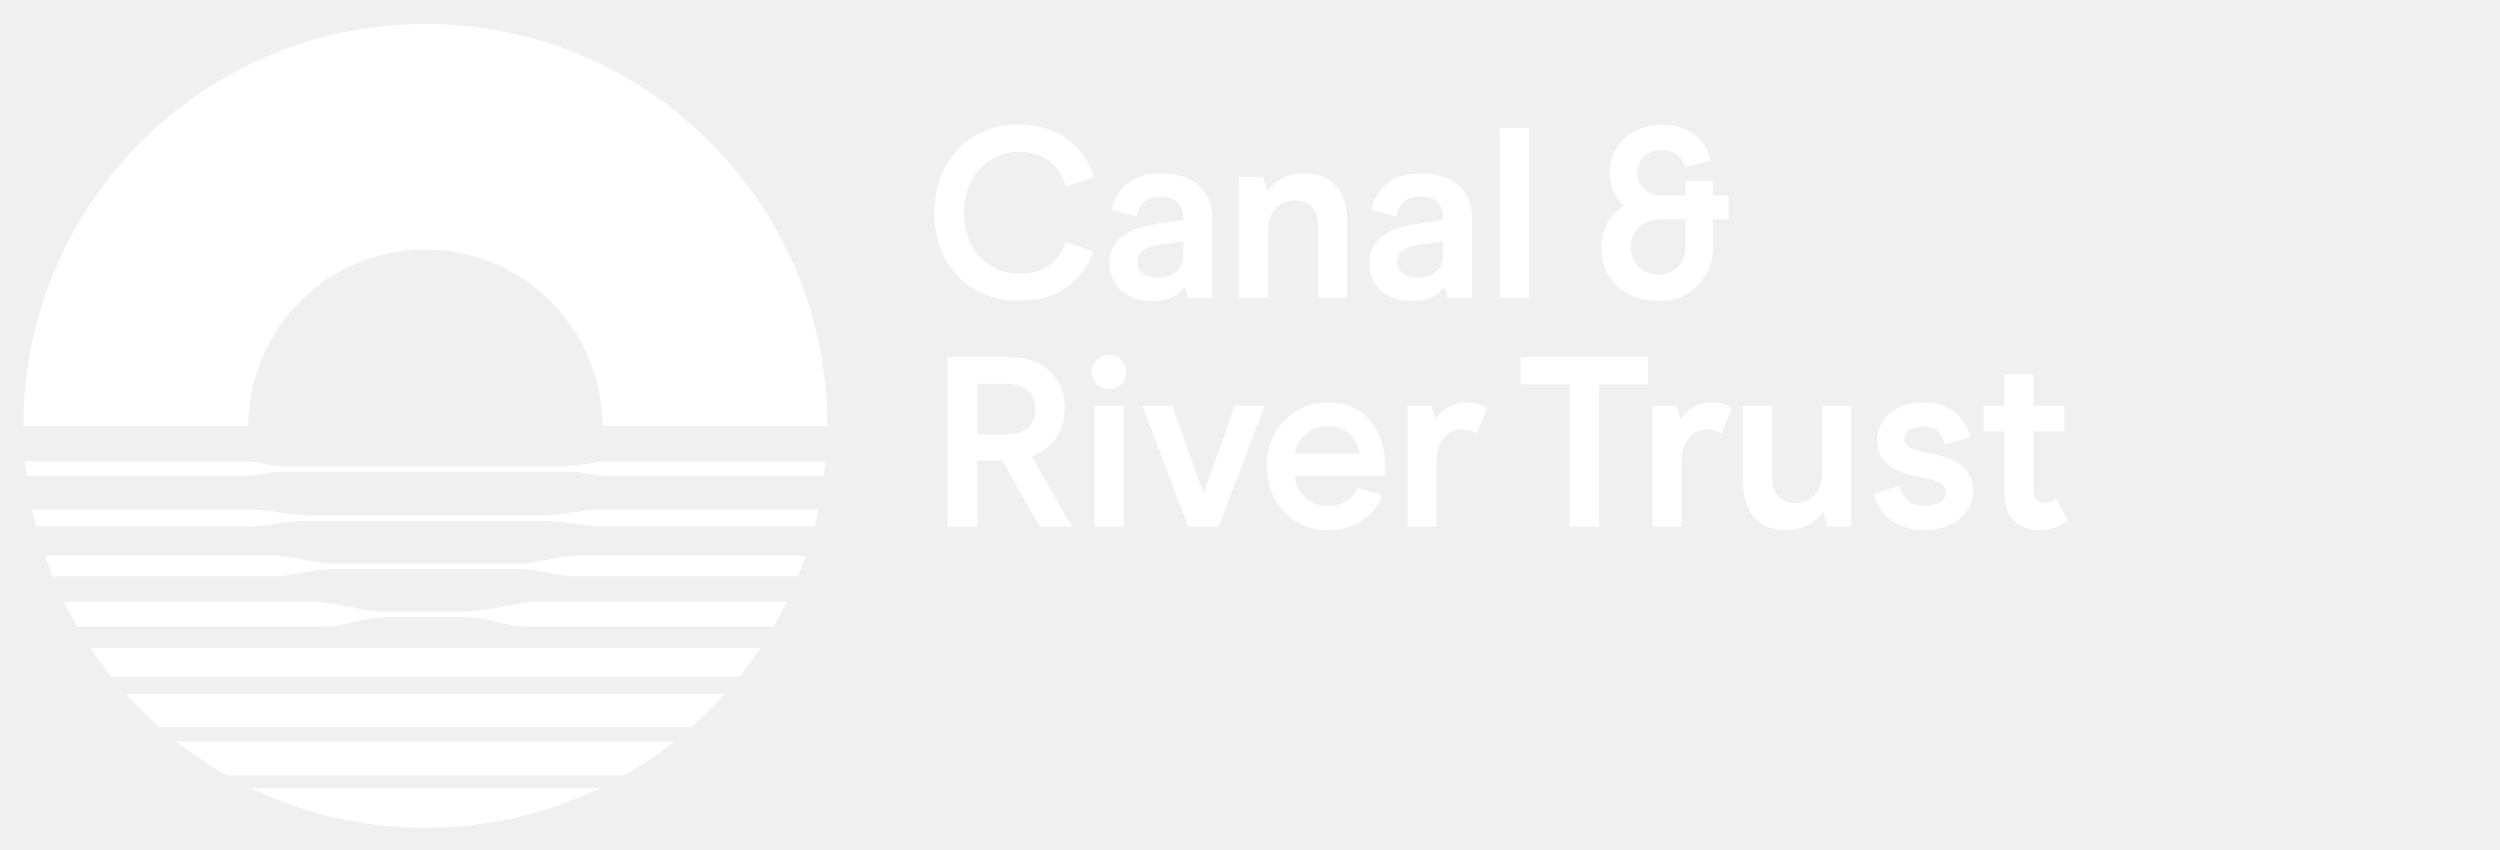
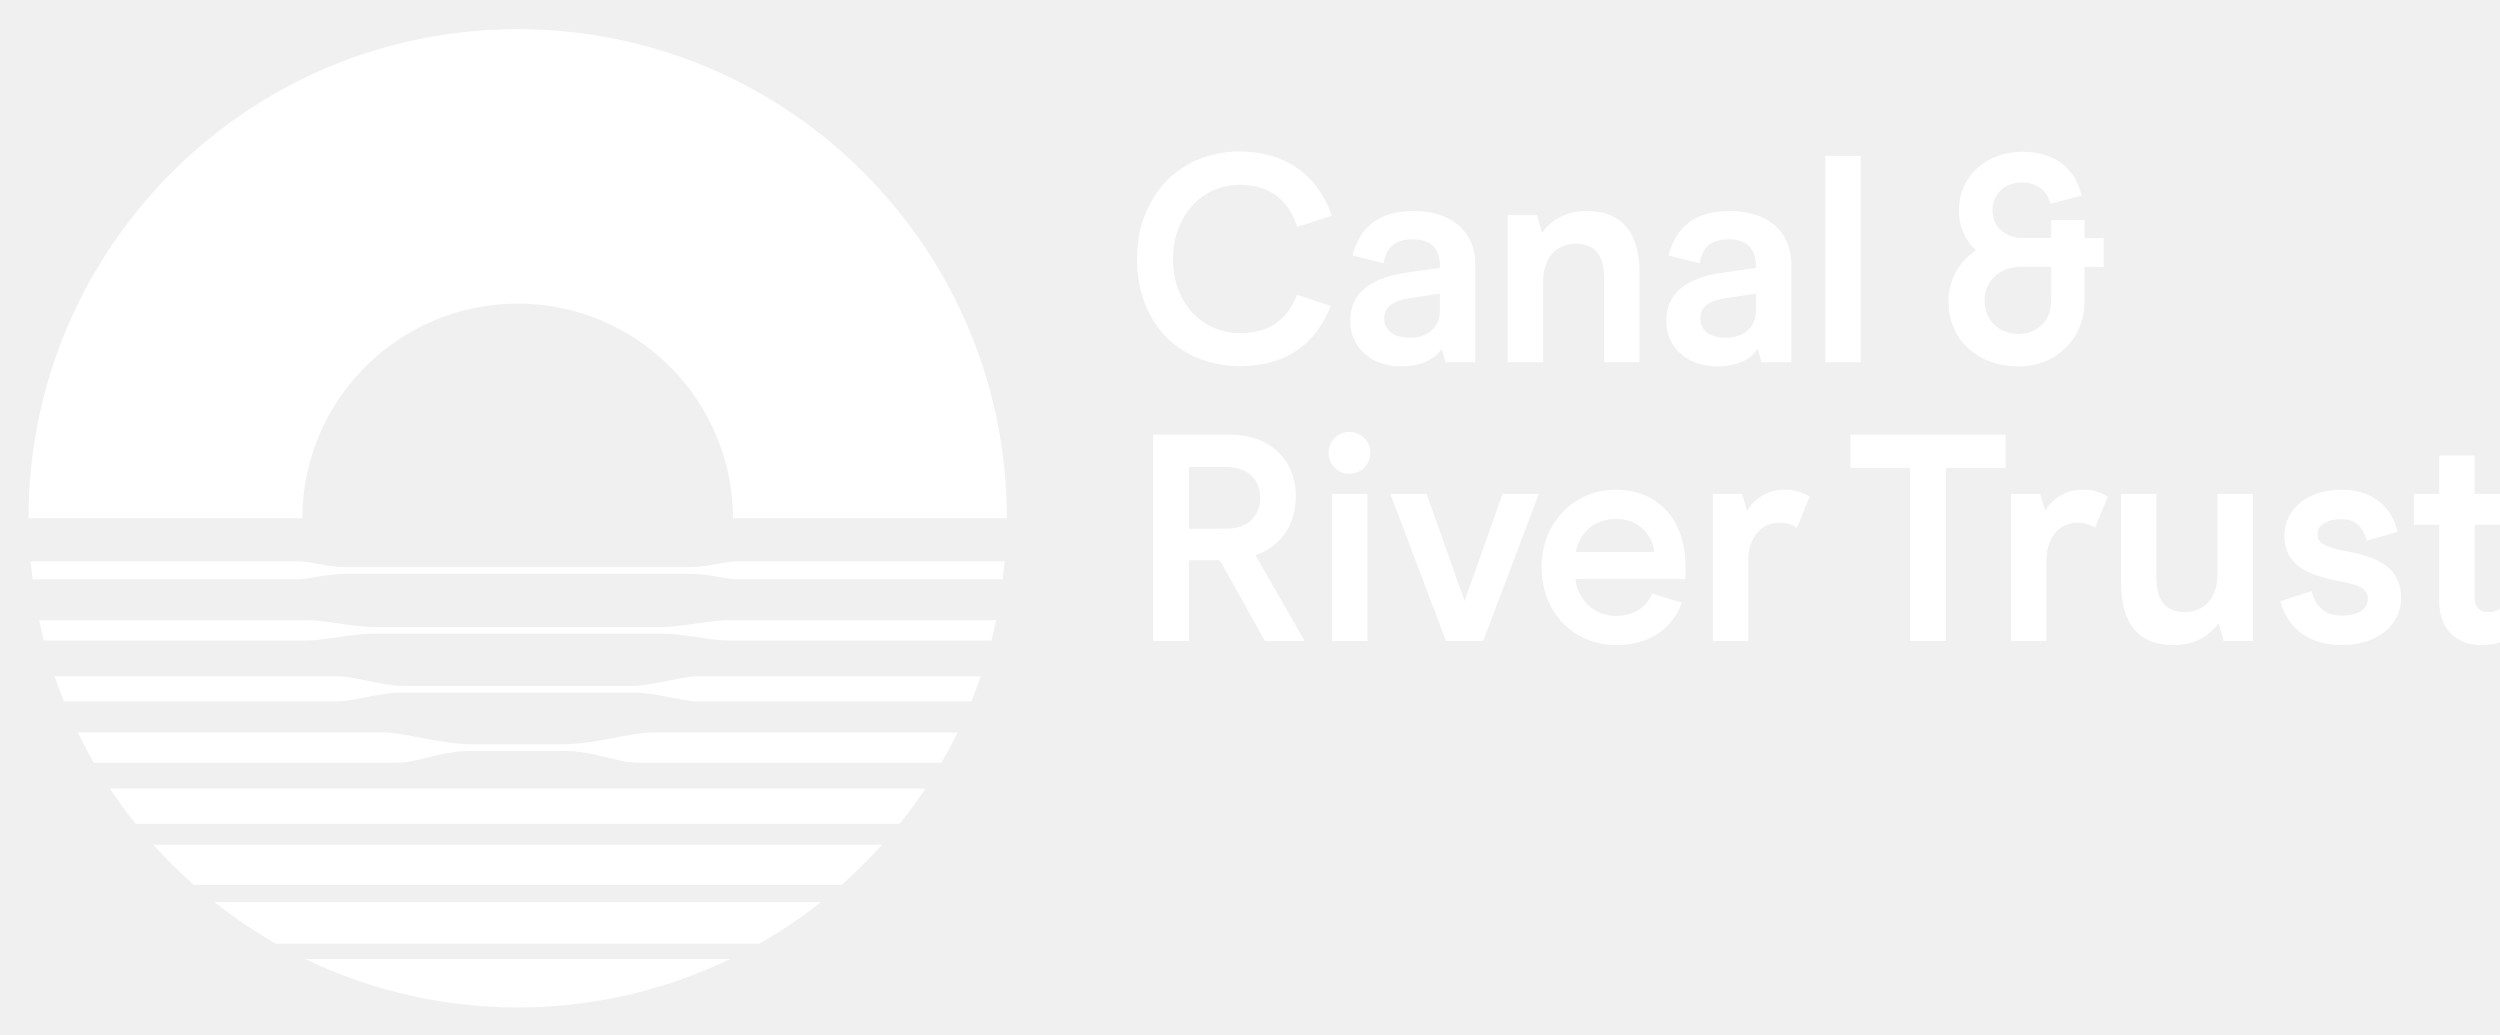
- <svg xmlns="http://www.w3.org/2000/svg" id="RGB_Black" data-name="RGB Black" viewBox="100 100 1234.114 419.44">
+ <svg xmlns="http://www.w3.org/2000/svg" id="RGB_Black" data-name="RGB Black" viewBox="100 100 1014.114 419.44">
  <style type="text/css">
        path {
            fill: #ffffff;
        }

        polygon {
            fill: #ffffff;
        }
    </style>
  <path d="M309.99,111.82c109.58,0,198.414,88.827,198.427,198.404H397.352a87.362,87.362,0,0,0-174.723,0H111.563c.013-109.577,88.847-198.404,198.427-198.404m85.385,239.748c-7.061,0-19.116,2.757-26.837,2.78H251.44c-7.72-.023-19.772-2.78-26.836-2.78H115.874q.885,4.163,1.933,8.256H224.706c6.962,0,17.807-2.778,26.734-2.778h117.098c8.928,0,19.775,2.778,26.734,2.778H502.172q1.053-4.097,1.933-8.256Zm-11.956,22.749c-6.944,0-19.344,3.978-26.785,3.896H263.345c-7.442.082-19.841-3.896-26.785-3.896H122.136q1.765,5.174,3.801,10.212H236.559c6.944,0,17.268-3.617,26.785-3.617H356.634c9.517,0,19.841,3.617,26.785,3.617H494.041q2.033-5.036,3.801-10.212Zm81.536,59.867q5.537-6.92,10.459-14.325H144.564q4.917,7.398,10.459,14.325ZM178.646,458.98H441.333a199.494,199.494,0,0,0,16.436-16.321H162.21A199.895,199.895,0,0,0,178.646,458.98m45.154,30.045a198.896,198.896,0,0,0,172.379,0Zm140.771-91.913c-8.848,0-22.754,4.728-36.339,4.792H291.745c-13.582-.064-27.49-4.792-36.336-4.792H131.541q3.06,6.276,6.538,12.29H261.135c8.803-.008,17.028-4.8,30.61-4.8h36.487c13.584,0,21.81,4.792,30.612,4.8H481.898q3.481-6.012,6.538-12.29Zm14.893-67.058H240.483c-7.935,0-14.669-2.42-19.678-2.364H112.421c.191,2.076.534,5.239.791,7.301H220.765c4.96-.054,11.805-2.239,19.742-2.239H379.44c7.94,0,14.781,2.18,19.742,2.234l107.555.003c.255-2.06.597-5.223.789-7.299H399.141c-5.009-.056-11.741,2.364-19.678,2.364m28.527,152.766a198.918,198.918,0,0,0,25.029-16.885H186.959a198.944,198.944,0,0,0,25.032,16.885Z" />
  <path d="M561.219,204.973c0-25.236,17.223-43.535,41.622-43.535,17.701,0,31.696,8.969,37.317,26.071l-13.995,4.547c-3.107-10.165-10.523-17.103-23.203-17.103-15.786,0-27.149,13.038-27.149,30.14,0,17.94,11.841,30.02,27.509,30.02,12.917,0,19.855-7.178,22.723-15.549l13.756,4.545c-5.859,15.31-18.06,24.397-36.718,24.397-24.279,0-41.861-17.103-41.861-43.533" />
  <path d="M684.106,226.024v-6.937l-11.841,1.795c-7.417,1.076-10.763,3.587-10.763,8.491,0,4.545,3.946,7.654,10.524,7.654,6.458,0,12.08-3.828,12.08-11.002m-36.361,4.185c0-8.73,4.545-17.103,23.562-19.736l12.799-1.793v-.719c0-6.815-3.35-10.882-11.006-10.882-7.536,0-10.884,3.587-11.841,9.688l-12.676-3.109c3.23-11.839,10.765-18.06,24.999-18.06,13.275,0,24.875,6.578,24.875,22.125v39.232H686.379l-1.558-5.382c-2.391,3.348-7.054,7.054-16.623,7.054-11.243,0-20.453-7.054-20.453-18.417" />
  <path d="M711.615,187.272h11.841l2.033,7.176c3.71-4.904,9.328-8.85,18.181-8.85,13.513,0,21.408,7.774,21.408,25.236v36.118H750.726V212.745c0-10.522-4.906-13.871-11.602-13.871-7.295,0-13.156,5.141-13.156,15.308v32.77H711.615Z" />
  <path d="M812.303,226.024v-6.937l-11.839,1.795c-7.415,1.076-10.763,3.587-10.763,8.491,0,4.545,3.944,7.654,10.524,7.654,6.458,0,12.078-3.828,12.078-11.002m-36.359,4.185c0-8.73,4.547-17.103,23.562-19.736l12.797-1.793v-.719c0-6.815-3.348-10.882-11.004-10.882-7.534,0-10.884,3.587-11.841,9.688l-12.676-3.109c3.23-11.839,10.765-18.06,24.997-18.06,13.275,0,24.879,6.578,24.879,22.125v39.232H814.575l-1.554-5.382c-2.393,3.348-7.058,7.054-16.627,7.054-11.241,0-20.451-7.054-20.451-18.417" />
  <polygon points="840.412 163.232 854.763 163.232 854.763 204.973 854.763 246.954 840.412 246.954 840.412 163.232" />
  <path d="M932.059,208.201h-12.319c-8.013,0-14.712,5.386-14.712,13.756,0,8.373,6.339,13.515,13.873,13.515,7.176,0,13.158-5.143,13.158-13.515Zm21.288.12h-7.775V222.078c0,15.786-11.96,26.551-26.672,26.551-16.506,0-28.466-10.527-28.466-26.433a23.869,23.869,0,0,1,11.125-20.573,21.792,21.792,0,0,1-6.937-16.264c0-13.995,11.362-23.801,25.714-23.801,13.515,0,21.768,7.295,24.04,17.821L931.7,182.606c-1.196-5.38-5.861-8.61-11.364-8.61-6.819,0-12.08,4.424-12.08,11.243,0,6.935,5.261,11.243,11.841,11.243h11.962V189.304h13.513v7.297h7.775Z" />
  <path d="M597.42,314.438c8.73,0,13.754-5.024,13.754-12.56,0-7.772-5.263-12.437-13.993-12.437H582.349v24.998Zm-29.663-38.154h30.618c17.582,0,27.27,10.884,27.27,24.877,0,13.397-7.656,21.171-16.386,24.042l19.975,34.803h-16.147l-18.299-32.772H582.349v32.772H567.757Z" />
  <path d="M640.358,300.325h14.353V360.007H640.358Zm-1.435-16.625a8.422,8.422,0,0,1,8.373-8.491,8.492,8.492,0,1,1,0,16.982,8.422,8.422,0,0,1-8.373-8.491" />
  <polygon points="724.241 300.324 701.634 360.005 686.563 360.005 663.96 300.324 678.67 300.324 694.101 343.741 709.531 300.324 724.241 300.324" />
  <path d="M755.585,310.493c-9.689,0-15.071,6.576-16.386,13.395h31.814c-.359-5.384-5.143-13.395-15.428-13.395m-16.506,24.397A16.479,16.479,0,0,0,755.585,349.841c8.373,0,13.156-5.022,14.591-9.089l12.08,3.708c-3.471,9.567-12.08,17.221-26.672,17.221-17.103,0-30.261-13.154-30.261-31.576,0-18.058,13.158-31.453,30.14-31.453,17.343,0,28.227,12.556,28.227,30.736v5.502Z" />
  <path d="M794.818,300.324h11.839l2.033,6.937a17.163,17.163,0,0,1,15.069-8.612,17.588,17.588,0,0,1,10.288,2.87l-5.143,12.56a11.896,11.896,0,0,0-7.178-2.035c-6.935,0-12.558,5.502-12.558,15.428v32.531h-14.351Z" />
  <polygon points="874.802 289.799 850.642 289.799 850.642 276.286 913.554 276.286 913.554 289.799 889.393 289.799 889.393 360.008 874.802 360.008 874.802 289.799" />
  <path d="M915.761,300.324h11.839l2.036,6.937a17.158,17.158,0,0,1,15.069-8.612,17.581,17.581,0,0,1,10.286,2.87l-5.143,12.56a11.896,11.896,0,0,0-7.178-2.035c-6.935,0-12.558,5.502-12.558,15.428v32.531h-14.351Z" />
  <path d="M1013.856,360.008h-11.839l-2.036-7.176c-3.708,4.902-9.328,8.848-18.181,8.848-13.634,0-21.408-7.893-21.408-25.355V300.325h14.355v34.089c0,10.645,4.902,13.871,11.6,13.871,7.297,0,13.156-5.141,13.156-15.308V300.325h14.353Z" />
  <path d="M1024.981,343.861l12.676-4.065c1.435,5.261,4.545,9.926,12.203,9.926,6.456,0,10.643-2.511,10.643-6.819,0-2.989-1.915-5.5-11.004-7.056-12.438-2.272-22.844-6.1-22.844-18.538,0-10.288,8.732-18.658,23.205-18.658,11.96,0,20.212,6.339,22.723,17.103l-12.56,3.587c-1.076-4.304-3.587-8.73-10.163-8.73-6.819,0-9.81,2.991-9.81,6.1,0,4.065,4.306,5.502,11.962,6.937,13.275,2.391,22.007,7.056,22.007,19.016,0,10.645-9.449,19.018-24.158,19.018-13.04,0-21.89-6.699-24.879-17.821" />
  <path d="M1089.457,343.98V312.884h-10.286v-12.56h10.286V284.775h14.352v15.549h15.192v12.56h-15.192v29.06c0,4.426,2.033,6.343,5.623,6.343a8.089,8.089,0,0,0,5.5-2.035l5.98,10.167c-1.672,2.031-6.337,5.261-14.591,5.261-9.21,0-16.864-5.98-16.864-17.701" />
</svg>
